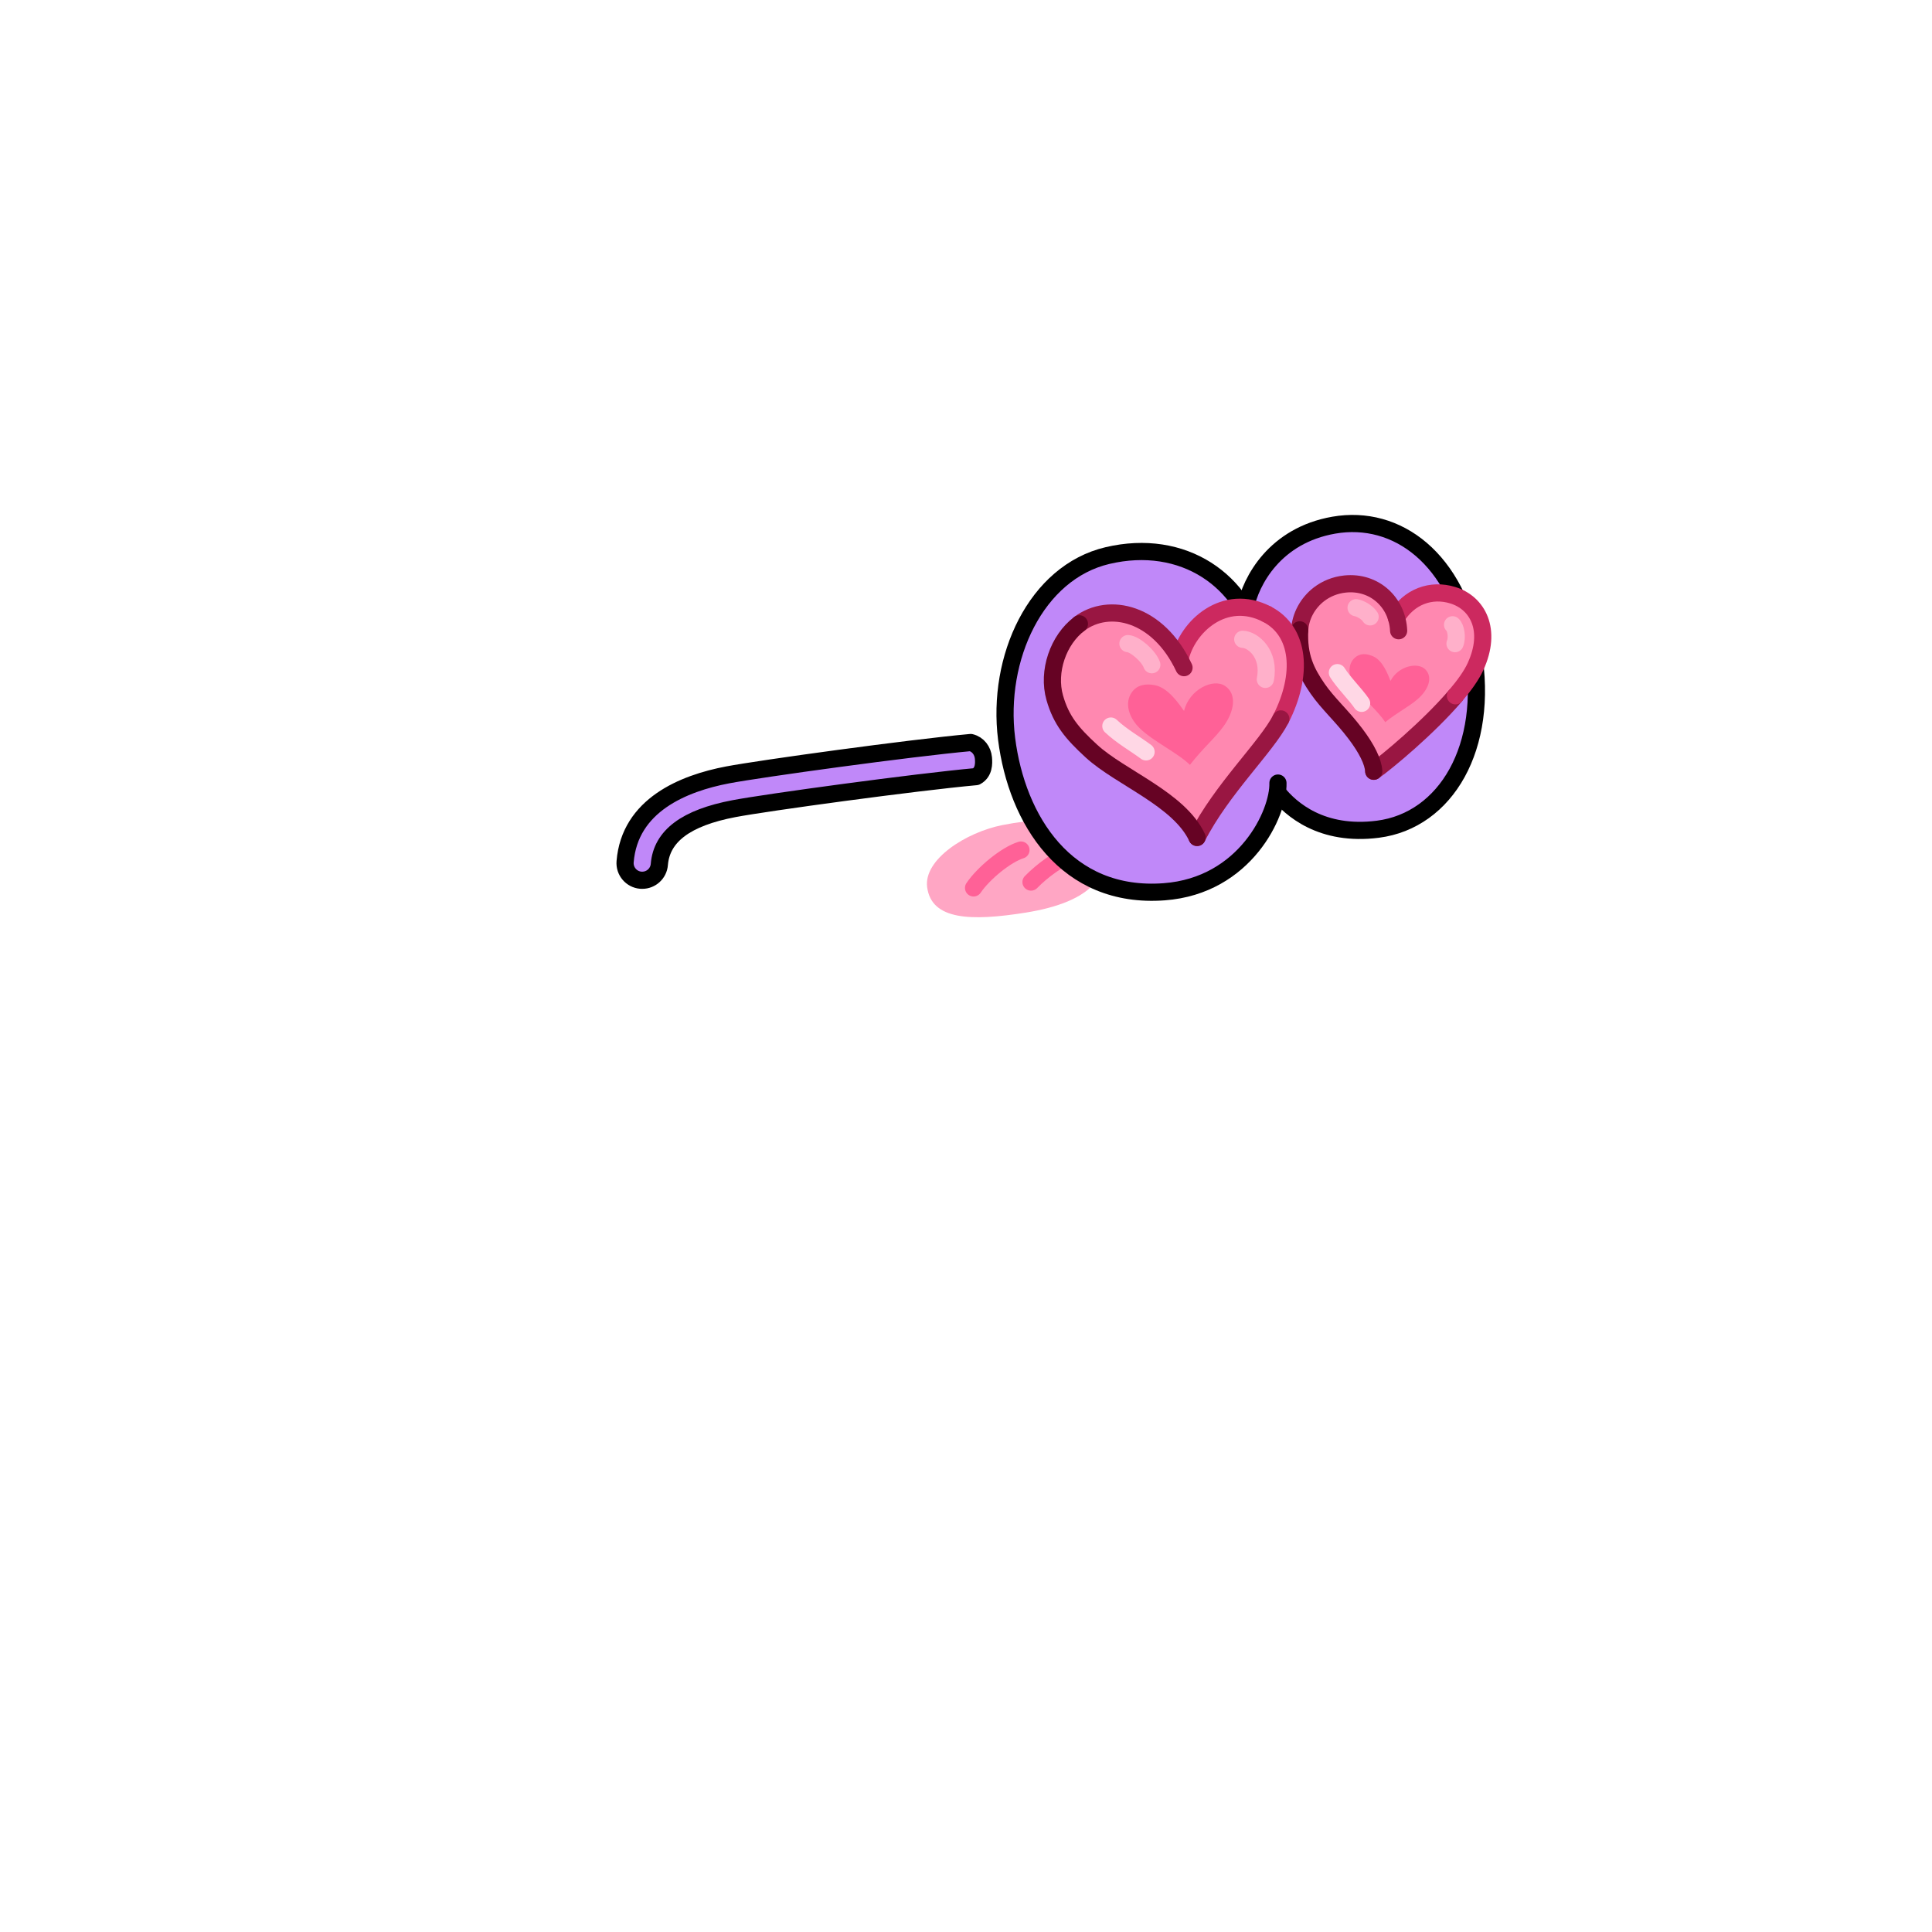
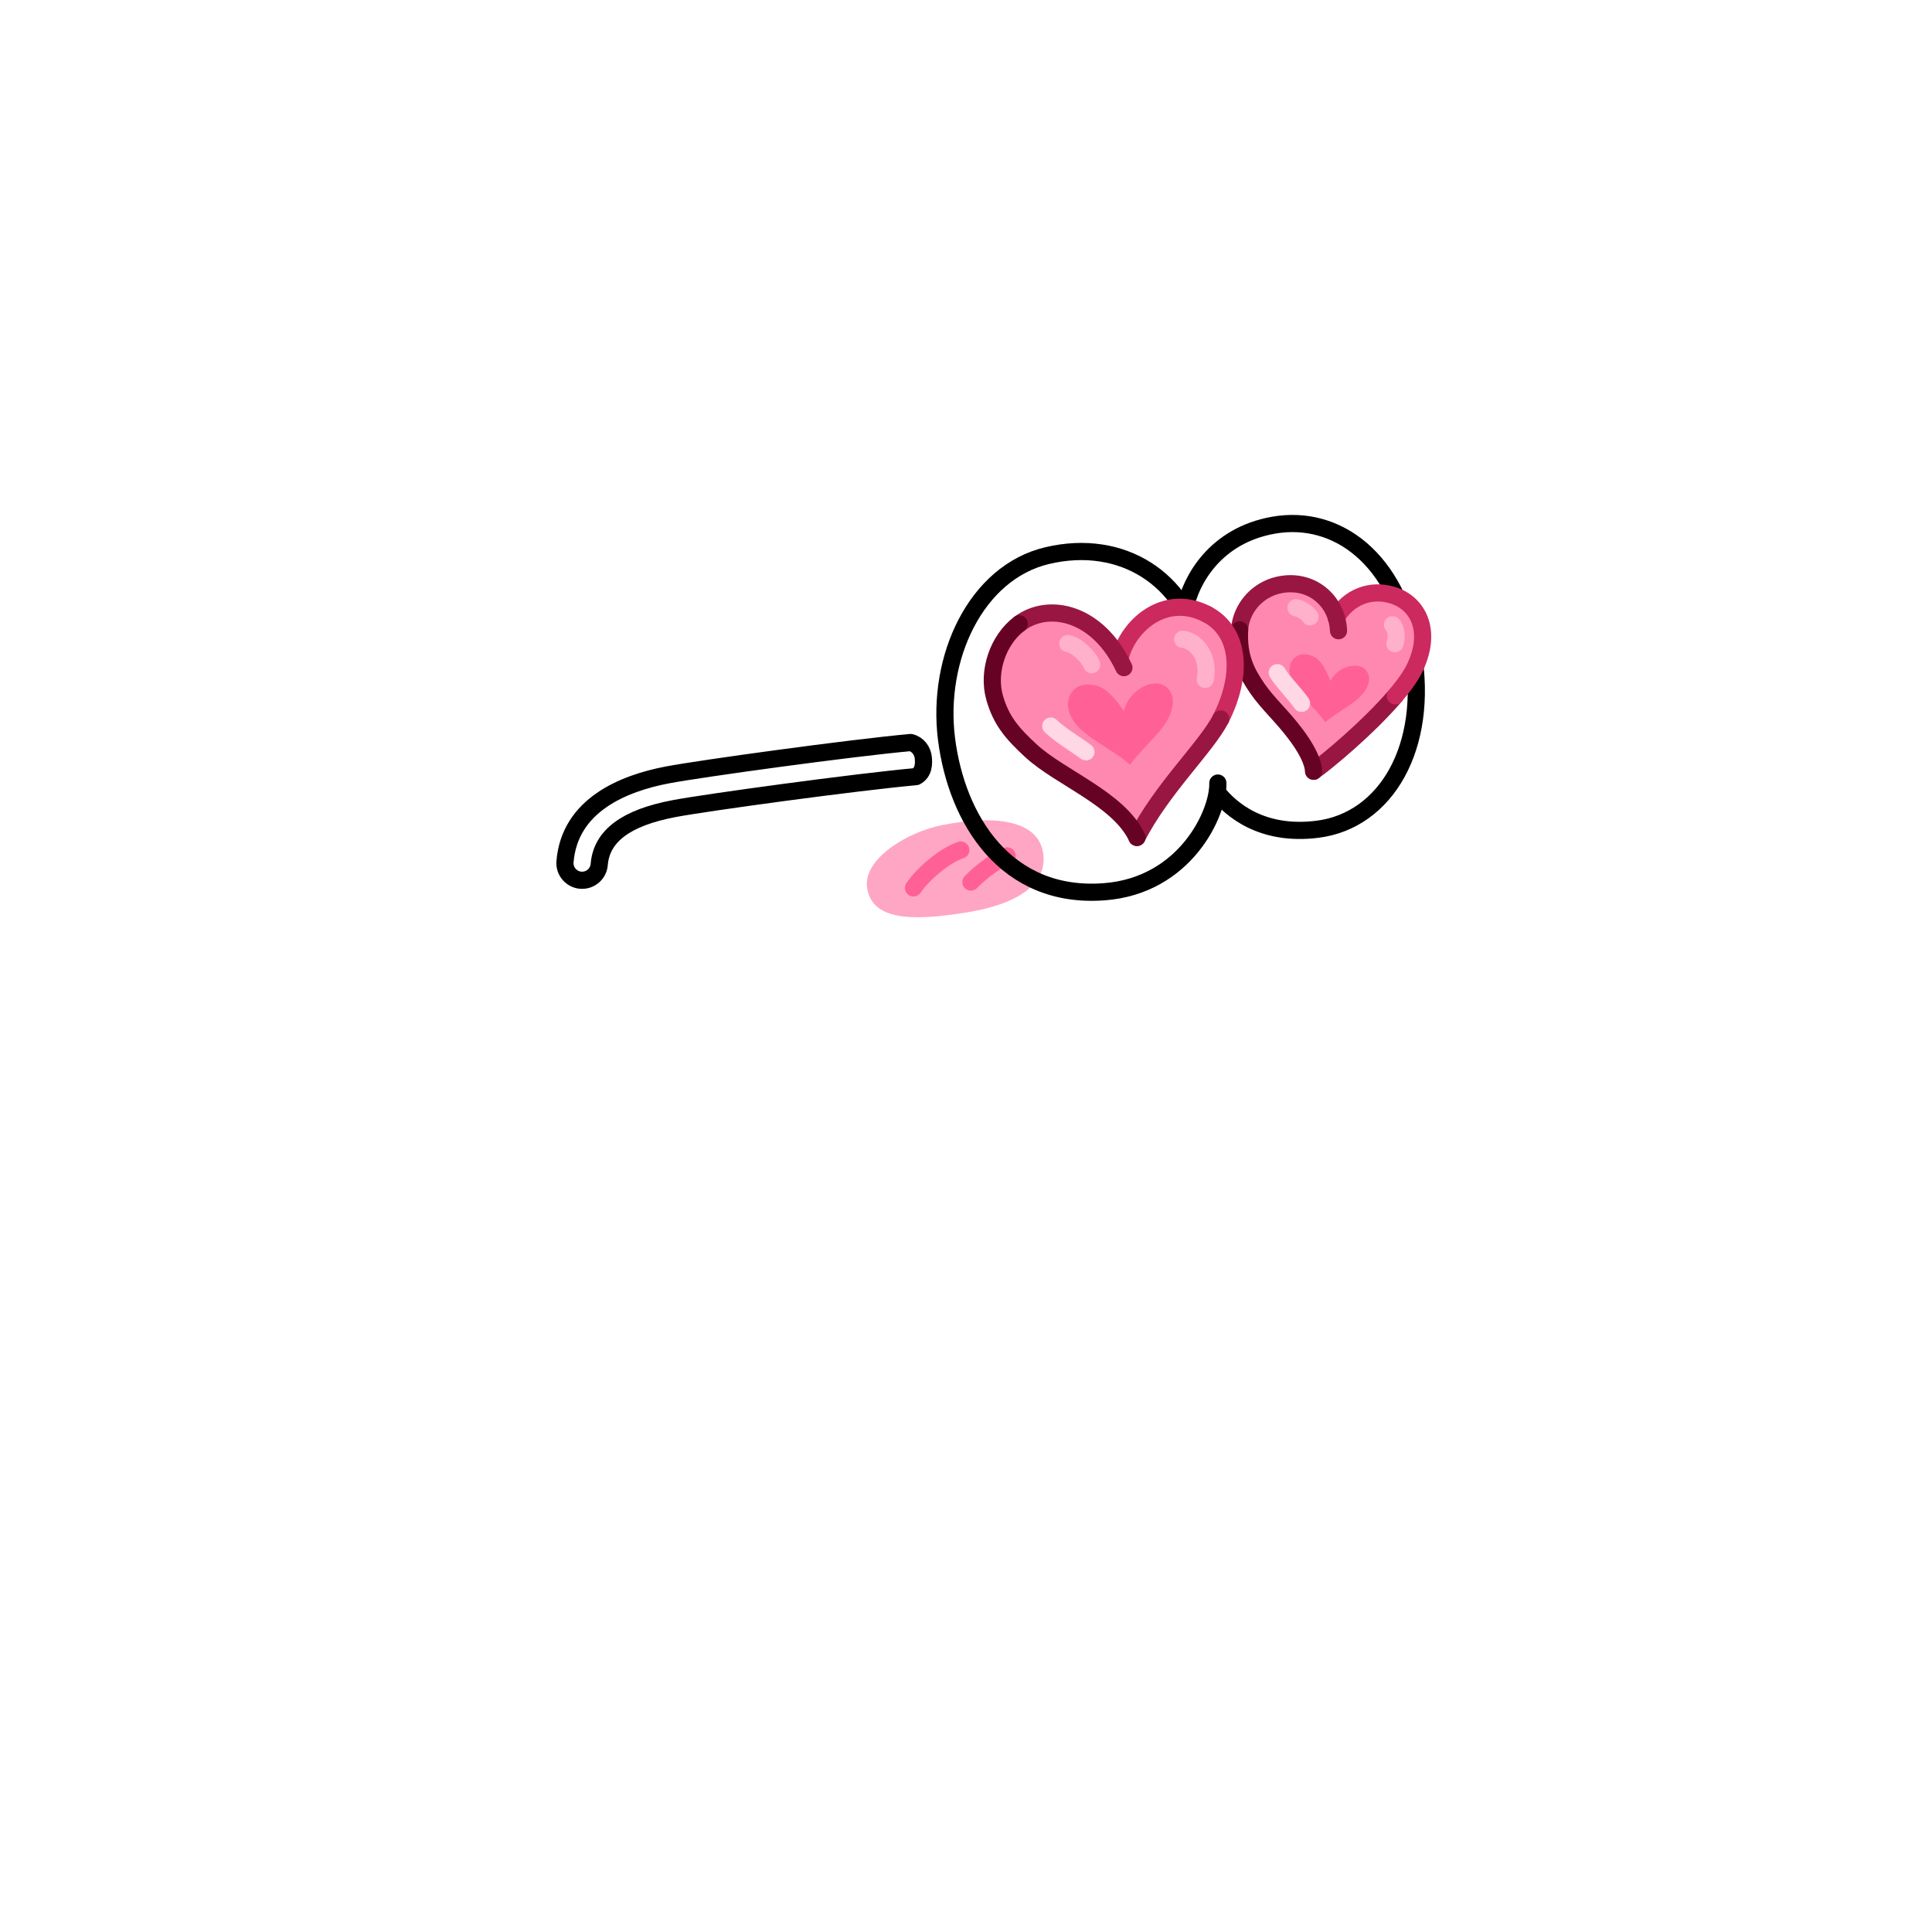
- <svg xmlns="http://www.w3.org/2000/svg" width="100%" height="100%" viewBox="0 0 450 450" fill="none">
-   <path opacity="0.75" d="M256.8 197.9C258.29 204.24 253.75 210.19 238.94 212.56C226.13 214.61 216.96 214.31 215.95 206.64C215.1 200.17 225.02 193.86 233.46 192.18C246.69 189.56 255.3 191.56 256.8 197.9Z" fill="#FF88B0" />
-   <path d="M226.76 206.81C229.08 203.38 234.33 199.07 237.8 197.99" stroke="#FF6197" stroke-width="4" stroke-miterlimit="10" stroke-linecap="round" stroke-linejoin="round" />
-   <path d="M240.14 205.45C242.93 202.6 246.6 200.1 248.59 199.36" stroke="#FF6197" stroke-width="4" stroke-miterlimit="10" stroke-linecap="round" stroke-linejoin="round" />
-   <path d="M327.52 126.97C327.2 126.42 326.71 125.95 326.02 125.61C320.45 122.88 308.94 119.56 304.25 125.44C303.22 125.05 302.07 125.08 301.04 125.77C296.2 129.01 293.28 133.52 291.13 138.87C290.55 140.32 290.15 141.66 289.83 143.05C287.72 139 285.09 135.32 281.06 132.87C280.54 132.55 280 132.39 279.47 132.34C279.45 132.33 279.43 132.31 279.41 132.3C277.2 130.89 275 130.24 272.43 130.14C272.14 129.99 271.82 129.87 271.46 129.78C263.66 127.91 255.73 129.32 249.31 134.23C248.65 134.73 248.22 135.34 247.94 135.98C247.2 136.59 246.5 137.23 245.81 137.9C241.25 139.78 237.52 146.35 236.3 150.44C235.95 151.63 236.13 152.65 236.63 153.46C236.56 153.77 236.51 154.1 236.49 154.45C236.45 155.2 236.41 155.95 236.38 156.71C236.14 157.11 235.97 157.54 235.89 158.02C234.98 163.67 234.41 169.45 235.7 175C234.55 176.23 233.99 177.99 234.5 179.69C235.05 181.53 235.83 183.34 236.87 184.95C237.03 185.2 237.21 185.43 237.41 185.65C237.46 185.71 237.53 185.77 237.58 185.83C237.7 185.95 237.81 186.07 237.94 186.17C238.04 186.26 238.14 186.34 238.25 186.41C238.41 186.53 238.58 186.64 238.76 186.74C238.8 186.76 238.83 186.78 238.86 186.8C239.28 187.02 239.73 187.19 240.2 187.28C240.47 188.02 240.78 188.74 241.14 189.45C241.25 195.14 249.1 200.67 253.32 203.17C255.71 204.58 258.85 207.17 261.85 206.9C262.97 207.39 263.95 207.58 265.37 207.65C265.57 207.77 265.77 207.89 266 207.99C269.13 209.38 272.43 207.22 275.33 206.03C279.19 205.26 282.92 203.72 285.72 201.27C286.36 201.11 286.99 200.76 287.56 200.14C292.27 195.04 296.24 189.91 297.16 183.04C300.6 187.11 305 190.24 310.16 192C313.42 193.12 320.04 194.53 323.09 191.83C329.48 190.91 335.28 187.06 338.63 181.5C341.89 176.07 343.07 170.57 343.15 164.83C345.99 152.67 339.56 133.3 327.52 126.97Z" fill="#C088F9" />
-   <path d="M162.56 181.98L182.81 178.23L222.34 174.27H228.16L229.1 177.53L226.48 180.67L169.63 187.83L158.14 193.27L154.17 198.54L152.6 203.66L149.26 205.02L145.8 202.32L147.53 193.71L153.36 186.91L162.56 181.98Z" fill="#C088F9" />
-   <path d="M293.33 151.15C290.06 135.15 275.56 125.26 257.96 129.4C241.29 133.32 232.09 153.27 234.46 172.1C236.83 190.91 248.31 209.42 271.17 207.71C290.07 206.3 297.85 189.36 297.66 182.39" stroke="black" stroke-width="4" stroke-miterlimit="10" stroke-linecap="round" stroke-linejoin="round" />
-   <path d="M290.06 141.63C291.3 135.25 297 124.7 310.67 122.32C325.42 119.75 339.44 130.17 343.09 151.68C346.89 174.08 336.78 191.1 320.95 193.14C307.82 194.83 300.64 188.44 297.55 184.6" stroke="black" stroke-width="4" stroke-miterlimit="10" stroke-linecap="round" stroke-linejoin="round" />
-   <path d="M149.59 205.03C149.48 205.03 149.37 205.03 149.26 205.02C147.06 204.84 145.42 202.91 145.6 200.71C146.67 187.54 159.17 182.45 169.47 180.49C177.22 179.02 211.77 174.26 226.1 172.95C227.81 173.36 228.9 174.85 229.06 176.55C229.18 177.86 229.19 179.91 227.35 180.89C213.19 182.18 178.58 186.9 170.96 188.35C159.8 190.47 154.11 194.72 153.57 201.36C153.4 203.45 151.65 205.03 149.59 205.03Z" stroke="black" stroke-width="4" stroke-miterlimit="10" stroke-linecap="round" stroke-linejoin="round" />
-   <path d="M301.7 147.58L304.77 139.13L312.44 135.7L319.51 137.3L324.12 143.6L332.01 138.52L339.98 139.25L345.52 145.03L343.68 155.15L332.62 167.88L320.7 179.48L317.66 172.45L307.5 160.19L301.7 147.58Z" fill="#FF88B0" />
-   <path d="M319.97 179.64C322.98 177.53 332.75 169.41 338.99 162.08" stroke="#991642" stroke-width="4" stroke-miterlimit="10" stroke-linecap="round" stroke-linejoin="round" />
-   <path d="M338.33 145.52C339.07 146.11 339.51 148.47 338.9 149.92" stroke="#FFB0CA" stroke-width="4" stroke-miterlimit="10" stroke-linecap="round" stroke-linejoin="round" />
-   <path d="M315.86 141.55C316.78 141.68 318.48 142.62 319.13 143.68" stroke="#FFB0CA" stroke-width="4" stroke-miterlimit="10" stroke-linecap="round" stroke-linejoin="round" />
-   <path d="M339 162.07C341.08 159.63 342.77 157.27 343.68 155.25C347.61 146.69 344.16 140.42 338.39 138.64C333.31 137.07 328.17 138.96 325.22 143.88" stroke="#CC295F" stroke-width="4" stroke-miterlimit="10" stroke-linecap="round" stroke-linejoin="round" />
-   <path d="M325.77 146.91C325.48 140.27 320.07 135.31 313.27 136.03C310.93 136.28 308.91 137.14 307.27 138.38C304.54 140.46 302.9 143.59 302.73 146.7" stroke="#991642" stroke-width="4" stroke-miterlimit="10" stroke-linecap="round" stroke-linejoin="round" />
-   <path d="M302.73 146.7C302.4 152.89 304.22 156.52 306.9 160.41C309.31 163.9 312.54 166.71 315.71 170.91C318.34 174.39 319.84 177.4 319.97 179.64" stroke="#660324" stroke-width="4" stroke-miterlimit="10" stroke-linecap="round" stroke-linejoin="round" />
-   <path d="M323.88 158.6C323.26 157.08 322.09 153.91 319.92 152.91C318.3 152.16 316.77 152.12 315.58 153.18C313.88 154.7 313.97 157.36 315.48 159.77C317.24 162.57 321.03 165.63 322.64 168.21C325.66 165.8 327.98 164.72 330.06 162.96C332.69 160.74 333.79 157.86 332.06 155.99C330.3 154.08 325.64 155.13 323.88 158.6Z" fill="#FF6197" />
-   <path d="M311.5 156.67C312.82 158.84 315.92 161.94 317.15 163.82" stroke="#FFD7E5" stroke-width="4" stroke-miterlimit="10" stroke-linecap="round" stroke-linejoin="round" />
-   <path d="M300.69 161.55L291.15 177.38L278.51 192.81L269.89 185.62L253.04 174.37L245.88 160.17L248.78 146.49L257.95 141.88L268.59 145.59L275.14 152.88L282.31 142.2L293.53 141.9L300.79 149.52L300.69 161.55Z" fill="#FF88B0" />
-   <path d="M274.83 153.52C276.49 145.9 285.23 137.96 295.08 143.05" stroke="#CC295F" stroke-width="4" stroke-miterlimit="10" stroke-linecap="round" stroke-linejoin="round" />
-   <path d="M251.41 145.29C258.31 140.1 269.77 142.69 275.78 155.51" stroke="#991642" stroke-width="4" stroke-miterlimit="10" stroke-linecap="round" stroke-linejoin="round" />
-   <path d="M295.08 143.05C302.84 147.06 303.58 157.16 298.33 167.45" stroke="#CC295F" stroke-width="4" stroke-miterlimit="10" stroke-linecap="round" stroke-linejoin="round" />
-   <path d="M298.33 167.45C294.99 173.99 284.56 183.75 278.82 195.06" stroke="#991642" stroke-width="4" stroke-miterlimit="10" stroke-linecap="round" stroke-linejoin="round" />
-   <path d="M278.82 195.06C274.68 186.15 261 181.17 254.22 174.95C249.64 170.75 247.17 167.75 245.68 162.55C243.91 156.38 246.49 149 251.41 145.3" stroke="#660324" stroke-width="4" stroke-miterlimit="10" stroke-linecap="round" stroke-linejoin="round" />
-   <path d="M289.46 148.9C291.85 148.99 295.9 152.29 294.72 158.24" stroke="#FFB0CA" stroke-width="4" stroke-miterlimit="10" stroke-linecap="round" stroke-linejoin="round" />
-   <path d="M262.72 149.91C264.36 150.02 267.54 152.77 268.28 154.83" stroke="#FFB0CA" stroke-width="4" stroke-miterlimit="10" stroke-linecap="round" stroke-linejoin="round" />
-   <path d="M275.79 165.6C274.54 163.86 272.08 160.21 269.02 159.6C266.74 159.15 264.79 159.56 263.6 161.28C261.91 163.72 262.84 167.07 265.5 169.66C268.6 172.67 274.34 175.38 277.16 178.15C280.25 174.17 282.86 172.08 284.95 169.22C287.6 165.59 288.11 161.61 285.34 159.77C282.53 157.89 276.95 160.65 275.79 165.6Z" fill="#FF6197" />
-   <path d="M258.74 169.11C261.2 171.45 264.59 173.37 266.94 175.13" stroke="#FFD7E5" stroke-width="4" stroke-miterlimit="10" stroke-linecap="round" stroke-linejoin="round" />
+ <svg xmlns="http://www.w3.org/2000/svg" width="100%" height="100%" viewBox="0 0 450 450" fill="none" style="display: block;">
+   <path opacity="0.75" d="M242.8 197.899C244.29 204.239 239.75 210.19 224.94 212.56C212.13 214.61 202.96 214.309 201.95 206.639C201.1 200.169 211.02 193.859 219.46 192.179C232.69 189.559 241.3 191.559 242.8 197.899Z" fill="#FF88B0" />
+   <path d="M212.76 206.81C215.08 203.38 220.33 199.07 223.8 197.99" stroke="#FF6197" stroke-width="4" stroke-miterlimit="10" stroke-linecap="round" stroke-linejoin="round" />
+   <path d="M226.14 205.45C228.93 202.6 232.6 200.1 234.59 199.36" stroke="#FF6197" stroke-width="4" stroke-miterlimit="10" stroke-linecap="round" stroke-linejoin="round" />
+   <path d="M313.52 126.969C313.2 126.419 312.71 125.95 312.02 125.61C306.45 122.88 294.94 119.559 290.25 125.439C289.22 125.049 288.07 125.08 287.04 125.77C282.2 129.01 279.28 133.52 277.13 138.87C276.55 140.32 276.15 141.66 275.83 143.05C273.72 139 271.09 135.32 267.06 132.87C266.54 132.55 266 132.39 265.47 132.34C265.45 132.33 265.43 132.31 265.41 132.3C263.2 130.89 261 130.239 258.43 130.139C258.14 129.989 257.82 129.87 257.46 129.78C249.66 127.91 241.73 129.319 235.31 134.229C234.65 134.729 234.22 135.339 233.94 135.979C233.2 136.589 232.5 137.229 231.81 137.899C227.25 139.779 223.52 146.349 222.3 150.439C221.95 151.629 222.13 152.649 222.63 153.459C222.56 153.769 222.51 154.099 222.49 154.449C222.45 155.199 222.41 155.949 222.38 156.709C222.14 157.109 221.97 157.54 221.89 158.02C220.98 163.67 220.41 169.449 221.7 174.999C220.55 176.229 219.99 177.989 220.5 179.689C221.05 181.529 221.83 183.339 222.87 184.949C223.03 185.199 223.21 185.429 223.41 185.649C223.46 185.709 223.53 185.77 223.58 185.83C223.7 185.95 223.81 186.069 223.94 186.169C224.04 186.259 224.14 186.339 224.25 186.409C224.41 186.529 224.58 186.639 224.76 186.739C224.8 186.759 224.83 186.78 224.86 186.8C225.28 187.02 225.73 187.19 226.2 187.28C226.47 188.02 226.78 188.739 227.14 189.449C227.25 195.139 235.1 200.669 239.32 203.169C241.71 204.579 244.85 207.169 247.85 206.899C248.97 207.389 249.95 207.579 251.37 207.649C251.57 207.769 251.77 207.889 252 207.989C255.13 209.379 258.43 207.22 261.33 206.03C265.19 205.26 268.92 203.72 271.72 201.27C272.36 201.11 272.99 200.759 273.56 200.139C278.27 195.039 282.24 189.91 283.16 183.04C286.6 187.11 291 190.239 296.16 191.999C299.42 193.119 306.04 194.53 309.09 191.83C315.48 190.91 321.28 187.059 324.63 181.499C327.89 176.069 329.07 170.57 329.15 164.83C331.99 152.67 325.56 133.299 313.52 126.969Z" fill="COLOR_PLACEHOLDER" />
+   <path d="M148.56 181.979L168.81 178.229L208.34 174.27H214.16L215.1 177.53L212.48 180.669L155.63 187.83L144.14 193.27L140.17 198.54L138.6 203.659L135.26 205.02L131.8 202.32L133.53 193.709L139.36 186.909L148.56 181.979Z" fill="COLOR_PLACEHOLDER" />
+   <path d="M279.33 151.149C276.06 135.149 261.56 125.259 243.96 129.399C227.29 133.319 218.09 153.27 220.46 172.1C222.83 190.91 234.31 209.42 257.17 207.71C276.07 206.3 283.85 189.359 283.66 182.389" stroke="black" stroke-width="4" stroke-miterlimit="10" stroke-linecap="round" stroke-linejoin="round" />
+   <path d="M276.06 141.63C277.3 135.25 283 124.7 296.67 122.32C311.42 119.75 325.44 130.17 329.09 151.68C332.89 174.08 322.78 191.1 306.95 193.14C293.82 194.83 286.64 188.44 283.55 184.6" stroke="black" stroke-width="4" stroke-miterlimit="10" stroke-linecap="round" stroke-linejoin="round" />
+   <path d="M135.59 205.03C135.48 205.03 135.37 205.03 135.26 205.02C133.06 204.84 131.42 202.91 131.6 200.71C132.67 187.54 145.17 182.45 155.47 180.49C163.22 179.02 197.77 174.26 212.1 172.95C213.81 173.36 214.9 174.85 215.06 176.55C215.18 177.86 215.19 179.91 213.35 180.89C199.19 182.18 164.58 186.9 156.96 188.35C145.8 190.47 140.11 194.72 139.57 201.36C139.4 203.45 137.65 205.03 135.59 205.03Z" stroke="black" stroke-width="4" stroke-miterlimit="10" stroke-linecap="round" stroke-linejoin="round" />
+   <path d="M287.7 147.58L290.77 139.13L298.44 135.7L305.51 137.3L310.12 143.6L318.01 138.52L325.98 139.25L331.52 145.03L329.68 155.15L318.62 167.88L306.7 179.48L303.66 172.45L293.5 160.19L287.7 147.58Z" fill="#FF88B0" />
+   <path d="M305.97 179.64C308.98 177.53 318.75 169.41 324.99 162.08" stroke="#991642" stroke-width="4" stroke-miterlimit="10" stroke-linecap="round" stroke-linejoin="round" />
+   <path d="M324.33 145.52C325.07 146.11 325.51 148.469 324.9 149.919" stroke="#FFB0CA" stroke-width="4" stroke-miterlimit="10" stroke-linecap="round" stroke-linejoin="round" />
+   <path d="M301.86 141.55C302.78 141.68 304.48 142.62 305.13 143.68" stroke="#FFB0CA" stroke-width="4" stroke-miterlimit="10" stroke-linecap="round" stroke-linejoin="round" />
+   <path d="M325 162.07C327.08 159.63 328.77 157.27 329.68 155.25C333.61 146.69 330.16 140.42 324.39 138.64C319.31 137.07 314.17 138.96 311.22 143.88" stroke="#CC295F" stroke-width="4" stroke-miterlimit="10" stroke-linecap="round" stroke-linejoin="round" />
+   <path d="M311.77 146.909C311.48 140.269 306.07 135.309 299.27 136.029C296.93 136.279 294.91 137.139 293.27 138.379C290.54 140.459 288.9 143.589 288.73 146.699" stroke="#991642" stroke-width="4" stroke-miterlimit="10" stroke-linecap="round" stroke-linejoin="round" />
+   <path d="M288.73 146.7C288.4 152.89 290.22 156.52 292.9 160.41C295.31 163.9 298.54 166.71 301.71 170.91C304.34 174.39 305.84 177.4 305.97 179.64" stroke="#660324" stroke-width="4" stroke-miterlimit="10" stroke-linecap="round" stroke-linejoin="round" />
+   <path d="M309.88 158.6C309.26 157.08 308.09 153.91 305.92 152.91C304.3 152.16 302.77 152.12 301.58 153.18C299.88 154.7 299.97 157.36 301.48 159.77C303.24 162.57 307.03 165.63 308.64 168.21C311.66 165.8 313.98 164.72 316.06 162.96C318.69 160.74 319.79 157.86 318.06 155.99C316.3 154.08 311.64 155.13 309.88 158.6Z" fill="#FF6197" />
+   <path d="M297.5 156.67C298.82 158.84 301.92 161.94 303.15 163.82" stroke="#FFD7E5" stroke-width="4" stroke-miterlimit="10" stroke-linecap="round" stroke-linejoin="round" />
+   <path d="M286.69 161.55L277.15 177.38L264.51 192.81L255.89 185.62L239.04 174.37L231.88 160.17L234.78 146.49L243.95 141.88L254.59 145.59L261.14 152.88L268.31 142.2L279.53 141.9L286.79 149.52L286.69 161.55Z" fill="#FF88B0" />
+   <path d="M260.83 153.52C262.49 145.9 271.23 137.96 281.08 143.05" stroke="#CC295F" stroke-width="4" stroke-miterlimit="10" stroke-linecap="round" stroke-linejoin="round" />
+   <path d="M237.41 145.29C244.31 140.1 255.77 142.69 261.78 155.51" stroke="#991642" stroke-width="4" stroke-miterlimit="10" stroke-linecap="round" stroke-linejoin="round" />
+   <path d="M281.08 143.05C288.84 147.06 289.58 157.16 284.33 167.45" stroke="#CC295F" stroke-width="4" stroke-miterlimit="10" stroke-linecap="round" stroke-linejoin="round" />
+   <path d="M284.33 167.45C280.99 173.99 270.56 183.75 264.82 195.06" stroke="#991642" stroke-width="4" stroke-miterlimit="10" stroke-linecap="round" stroke-linejoin="round" />
+   <path d="M264.82 195.06C260.68 186.15 247 181.17 240.22 174.95C235.64 170.75 233.17 167.75 231.68 162.55C229.91 156.38 232.49 149 237.41 145.3" stroke="#660324" stroke-width="4" stroke-miterlimit="10" stroke-linecap="round" stroke-linejoin="round" />
+   <path d="M275.46 148.91C277.85 149 281.9 152.3 280.72 158.25" stroke="#FFB0CA" stroke-width="4" stroke-miterlimit="10" stroke-linecap="round" stroke-linejoin="round" />
+   <path d="M248.72 149.91C250.36 150.02 253.54 152.77 254.28 154.83" stroke="#FFB0CA" stroke-width="4" stroke-miterlimit="10" stroke-linecap="round" stroke-linejoin="round" />
+   <path d="M261.79 165.6C260.54 163.86 258.08 160.21 255.02 159.6C252.74 159.15 250.79 159.56 249.6 161.28C247.91 163.72 248.84 167.07 251.5 169.66C254.6 172.67 260.34 175.38 263.16 178.15C266.25 174.17 268.86 172.08 270.95 169.22C273.6 165.59 274.11 161.61 271.34 159.77C268.53 157.89 262.95 160.65 261.79 165.6Z" fill="#FF6197" />
+   <path d="M244.74 169.11C247.2 171.45 250.59 173.37 252.94 175.13" stroke="#FFD7E5" stroke-width="4" stroke-miterlimit="10" stroke-linecap="round" stroke-linejoin="round" />
</svg>
